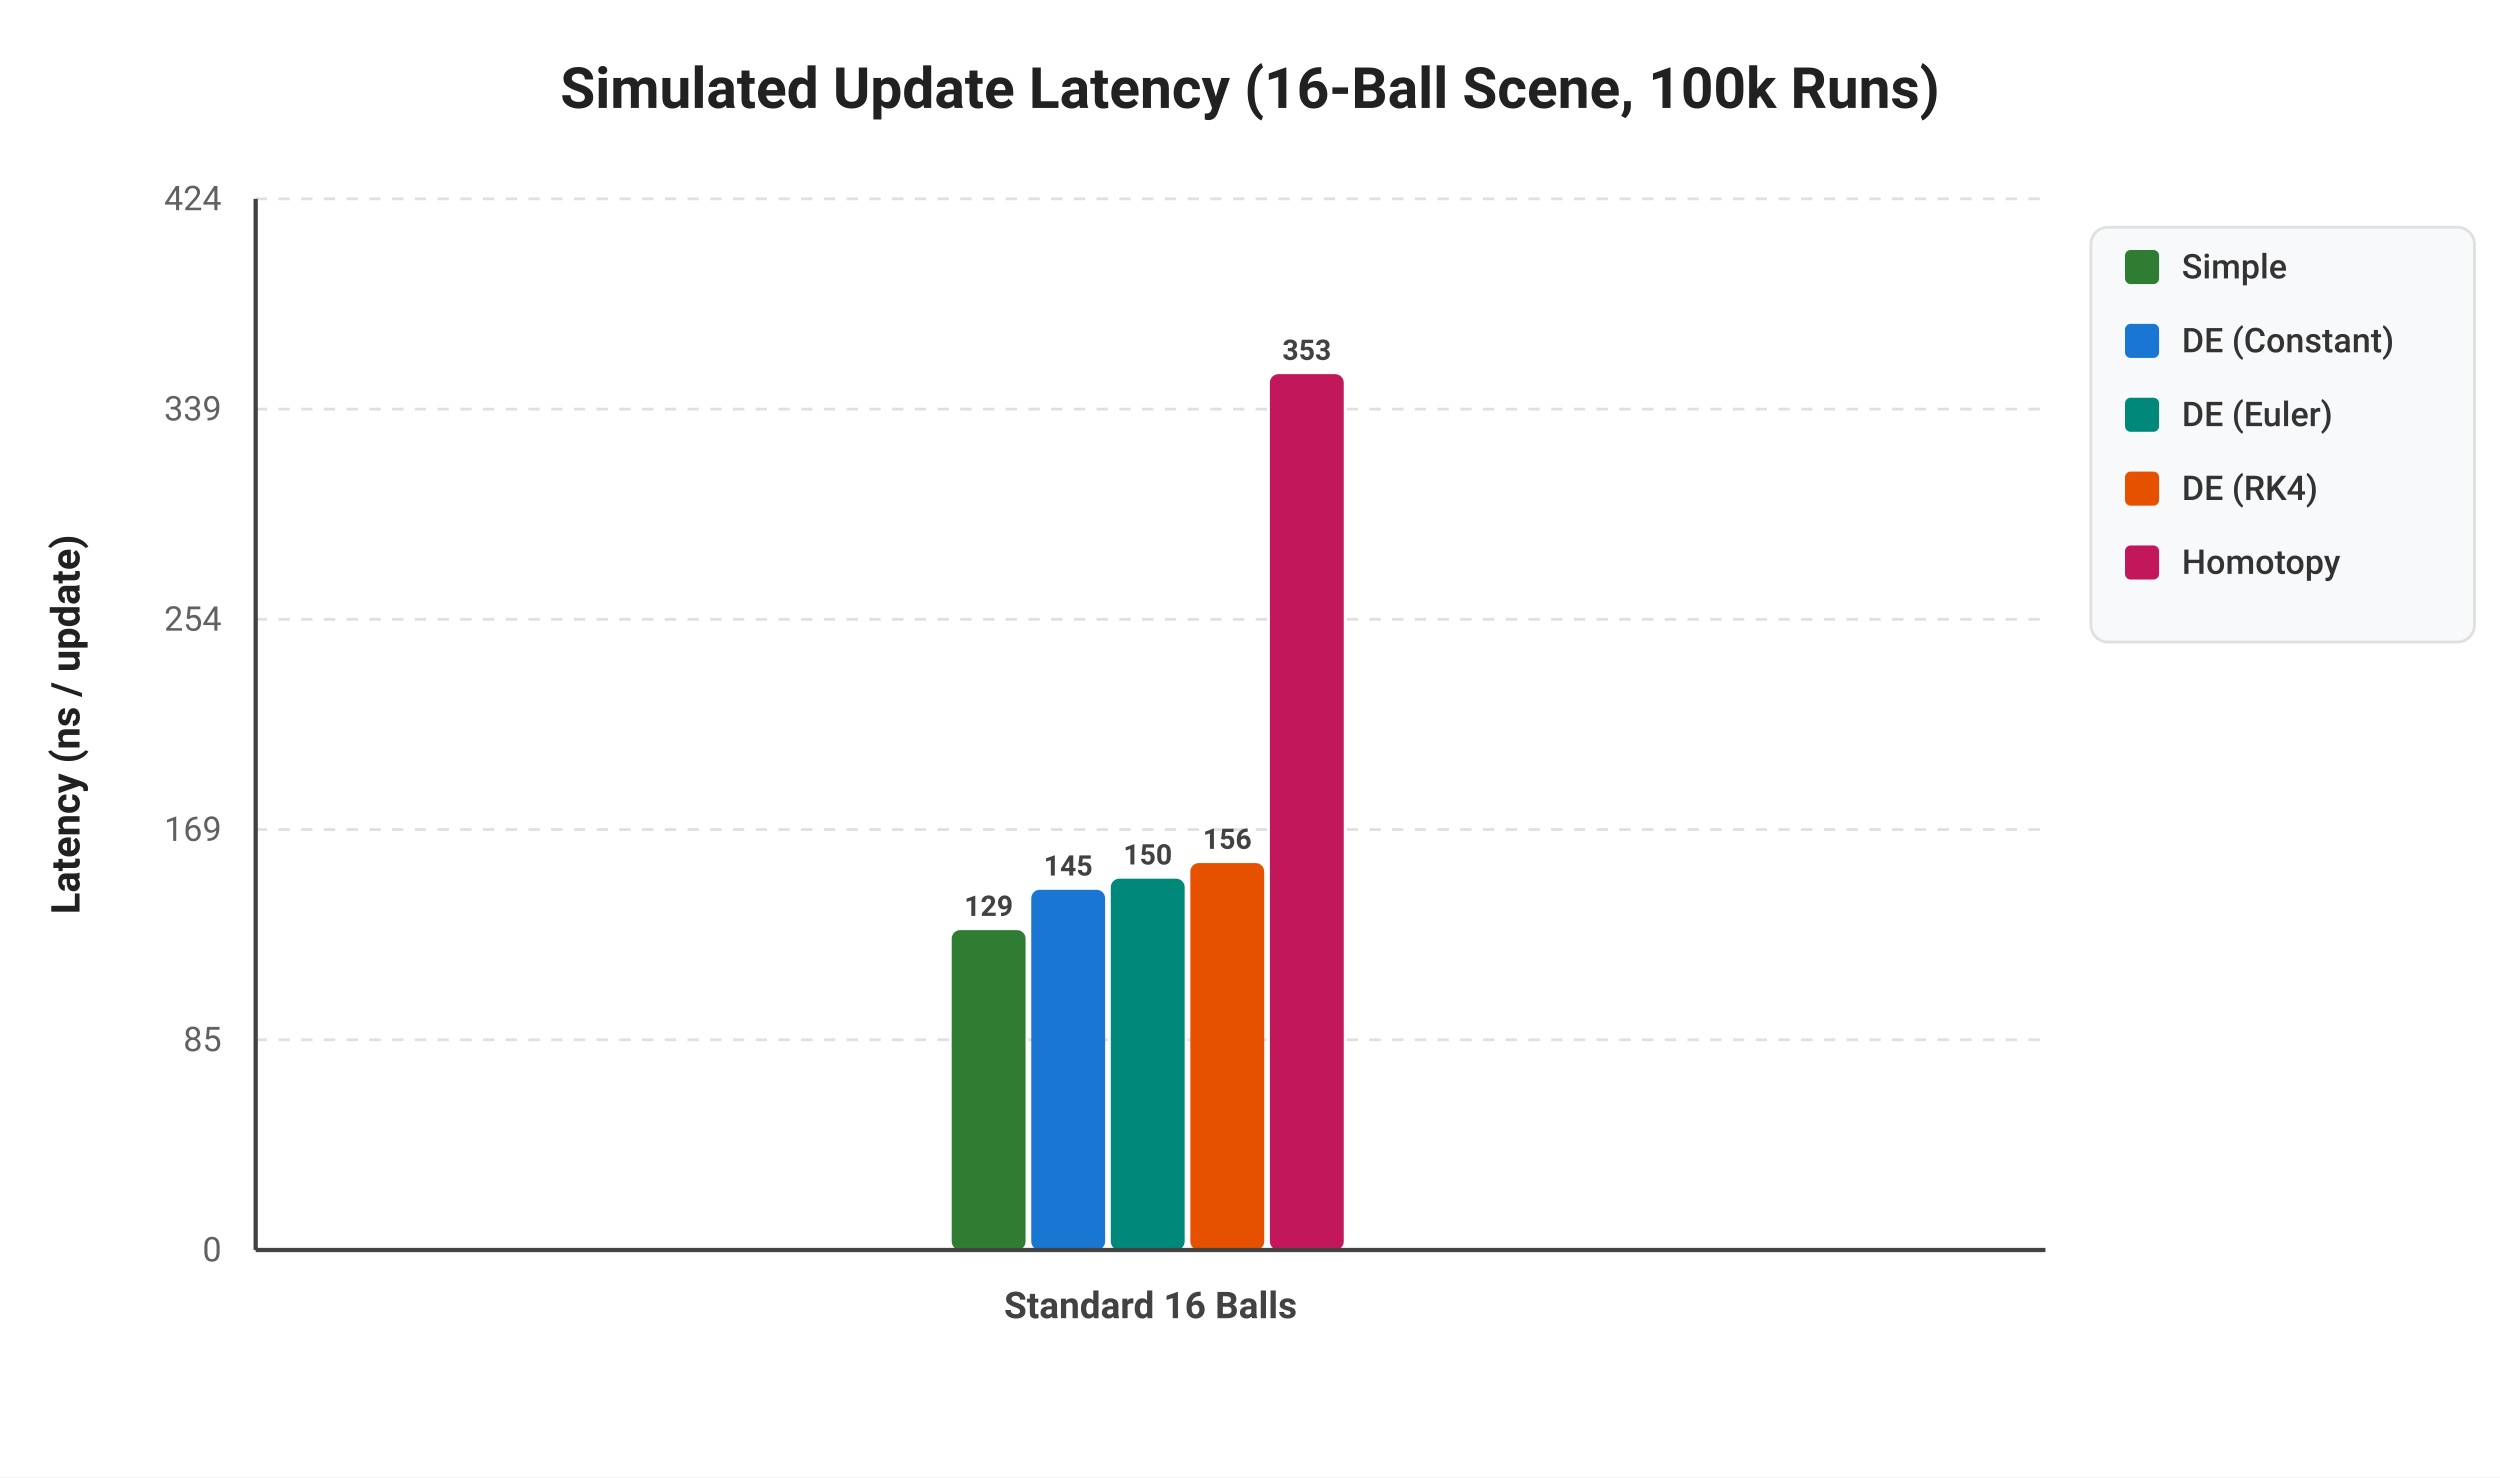
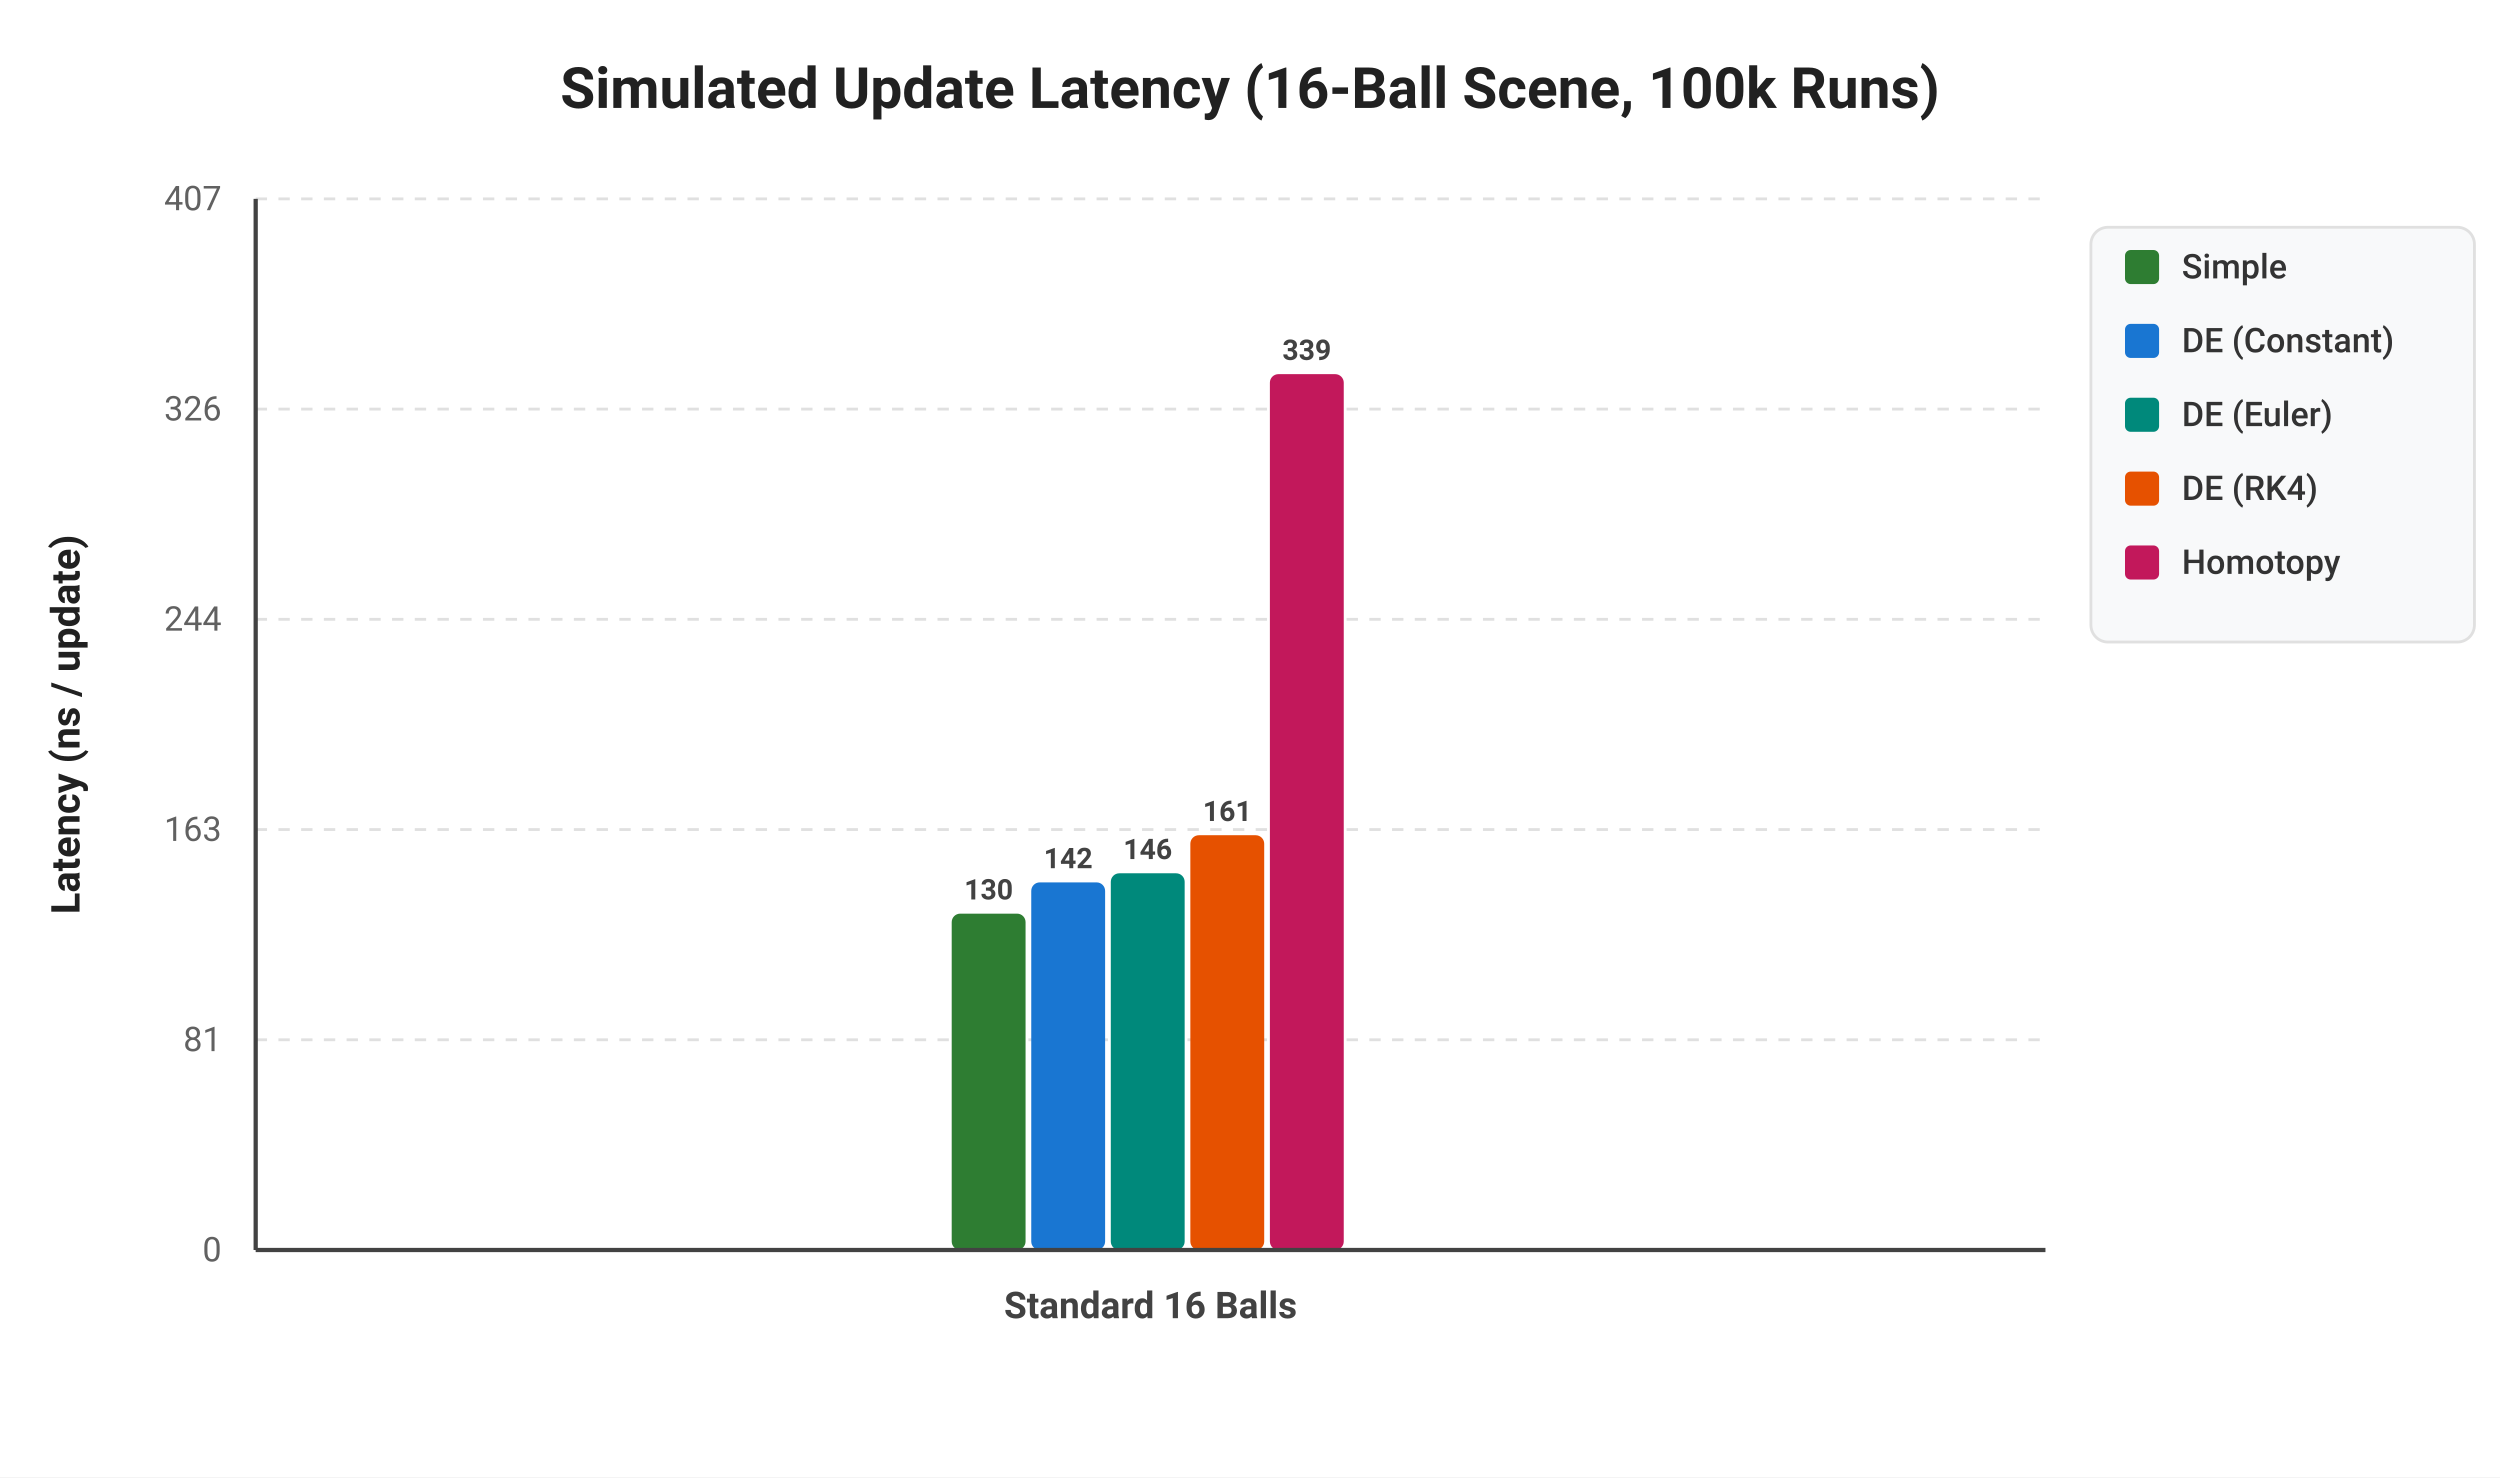
<svg xmlns="http://www.w3.org/2000/svg" width="880" height="520" viewBox="0 0 880 520" font-family="-apple-system, BlinkMacSystemFont, 'Segoe UI', Roboto, Helvetica, Arial, sans-serif">
  <rect width="100%" height="100%" fill="#FFFFFF" />
  <text x="440.0" y="38" text-anchor="middle" font-size="20" font-weight="bold" fill="#212121">Simulated Update Latency (16-Ball Scene, 100k Runs)</text>
  <line x1="90" y1="440.0" x2="720" y2="440.0" stroke="#E0E0E0" stroke-width="1" stroke-dasharray="4,4" />
  <text x="78" y="444.0" text-anchor="end" font-size="12" fill="#616161">0</text>
  <line x1="90" y1="366.0" x2="720" y2="366.0" stroke="#E0E0E0" stroke-width="1" stroke-dasharray="4,4" />
-   <text x="78" y="370.0" text-anchor="end" font-size="12" fill="#616161">85</text>
+   <text x="78" y="370.0" text-anchor="end" font-size="12" fill="#616161">81</text>
  <line x1="90" y1="292.0" x2="720" y2="292.0" stroke="#E0E0E0" stroke-width="1" stroke-dasharray="4,4" />
-   <text x="78" y="296.0" text-anchor="end" font-size="12" fill="#616161">169</text>
-   <line x1="90" y1="218.0" x2="720" y2="218.0" stroke="#E0E0E0" stroke-width="1" stroke-dasharray="4,4" />
-   <text x="78" y="222.0" text-anchor="end" font-size="12" fill="#616161">254</text>
+   <text x="78" y="296.0" text-anchor="end" font-size="12" fill="#616161">163</text>
+   <line x1="90" y1="218" x2="720" y2="218" stroke="#E0E0E0" stroke-width="1" stroke-dasharray="4,4" />
+   <text x="78" y="222" text-anchor="end" font-size="12" fill="#616161">244</text>
  <line x1="90" y1="144.0" x2="720" y2="144.0" stroke="#E0E0E0" stroke-width="1" stroke-dasharray="4,4" />
-   <text x="78" y="148.0" text-anchor="end" font-size="12" fill="#616161">339</text>
+   <text x="78" y="148.0" text-anchor="end" font-size="12" fill="#616161">326</text>
  <line x1="90" y1="70.0" x2="720" y2="70.0" stroke="#E0E0E0" stroke-width="1" stroke-dasharray="4,4" />
-   <text x="78" y="74.0" text-anchor="end" font-size="12" fill="#616161">424</text>
+   <text x="78" y="74.0" text-anchor="end" font-size="12" fill="#616161">407</text>
  <text x="405.0" y="464" text-anchor="middle" font-size="13" font-weight="600" fill="#424242">Standard 16 Balls</text>
-   <rect x="335.0" y="327.4" width="26.0" height="112.6" rx="3" fill="#2E7D32" />
-   <text x="348.0" y="322.4" text-anchor="middle" font-size="10" font-weight="bold" fill="#424242">129</text>
-   <rect x="363.0" y="313.2" width="26.0" height="126.8" rx="3" fill="#1976D2" />
-   <text x="376.0" y="308.2" text-anchor="middle" font-size="10" font-weight="bold" fill="#424242">145</text>
-   <rect x="391.0" y="309.3" width="26.0" height="130.7" rx="3" fill="#00897B" />
-   <text x="404.0" y="304.3" text-anchor="middle" font-size="10" font-weight="bold" fill="#424242">150</text>
-   <rect x="419.0" y="303.8" width="26.0" height="136.2" rx="3" fill="#E65100" />
-   <text x="432.0" y="298.8" text-anchor="middle" font-size="10" font-weight="bold" fill="#424242">156</text>
+   <rect x="335.0" y="321.6" width="26.0" height="118.4" rx="3" fill="#2E7D32" />
+   <text x="348.0" y="316.6" text-anchor="middle" font-size="10" font-weight="bold" fill="#424242">130</text>
+   <rect x="363.0" y="310.6" width="26.0" height="129.4" rx="3" fill="#1976D2" />
+   <text x="376.0" y="305.6" text-anchor="middle" font-size="10" font-weight="bold" fill="#424242">142</text>
+   <rect x="391.0" y="307.4" width="26.0" height="132.6" rx="3" fill="#00897B" />
+   <text x="404.0" y="302.4" text-anchor="middle" font-size="10" font-weight="bold" fill="#424242">146</text>
+   <rect x="419.0" y="294.0" width="26.0" height="146.0" rx="3" fill="#E65100" />
+   <text x="432.0" y="289.0" text-anchor="middle" font-size="10" font-weight="bold" fill="#424242">161</text>
  <rect x="447.0" y="131.7" width="26.0" height="308.3" rx="3" fill="#C2185B" />
-   <text x="460.0" y="126.7" text-anchor="middle" font-size="10" font-weight="bold" fill="#424242">353</text>
+   <text x="460.0" y="126.7" text-anchor="middle" font-size="10" font-weight="bold" fill="#424242">339</text>
  <line x1="90" y1="70" x2="90" y2="440" stroke="#424242" stroke-width="1.5" />
  <line x1="90" y1="440" x2="720" y2="440" stroke="#424242" stroke-width="1.5" />
  <text transform="rotate(-90)" x="-255.0" y="28" text-anchor="middle" font-size="14" font-weight="600" fill="#212121">Latency (ns / update)</text>
  <rect x="736" y="80" width="135" height="146" rx="6" fill="#F8F9FA" stroke="#E0E0E0" stroke-width="1" />
  <rect x="748" y="88" width="12" height="12" rx="2" fill="#2E7D32" />
  <text x="768" y="98" font-size="12" font-weight="500" fill="#333333">Simple</text>
  <rect x="748" y="114" width="12" height="12" rx="2" fill="#1976D2" />
  <text x="768" y="124" font-size="12" font-weight="500" fill="#333333">DE (Constant)</text>
  <rect x="748" y="140" width="12" height="12" rx="2" fill="#00897B" />
  <text x="768" y="150" font-size="12" font-weight="500" fill="#333333">DE (Euler)</text>
  <rect x="748" y="166" width="12" height="12" rx="2" fill="#E65100" />
  <text x="768" y="176" font-size="12" font-weight="500" fill="#333333">DE (RK4)</text>
  <rect x="748" y="192" width="12" height="12" rx="2" fill="#C2185B" />
  <text x="768" y="202" font-size="12" font-weight="500" fill="#333333">Homotopy</text>
</svg>
